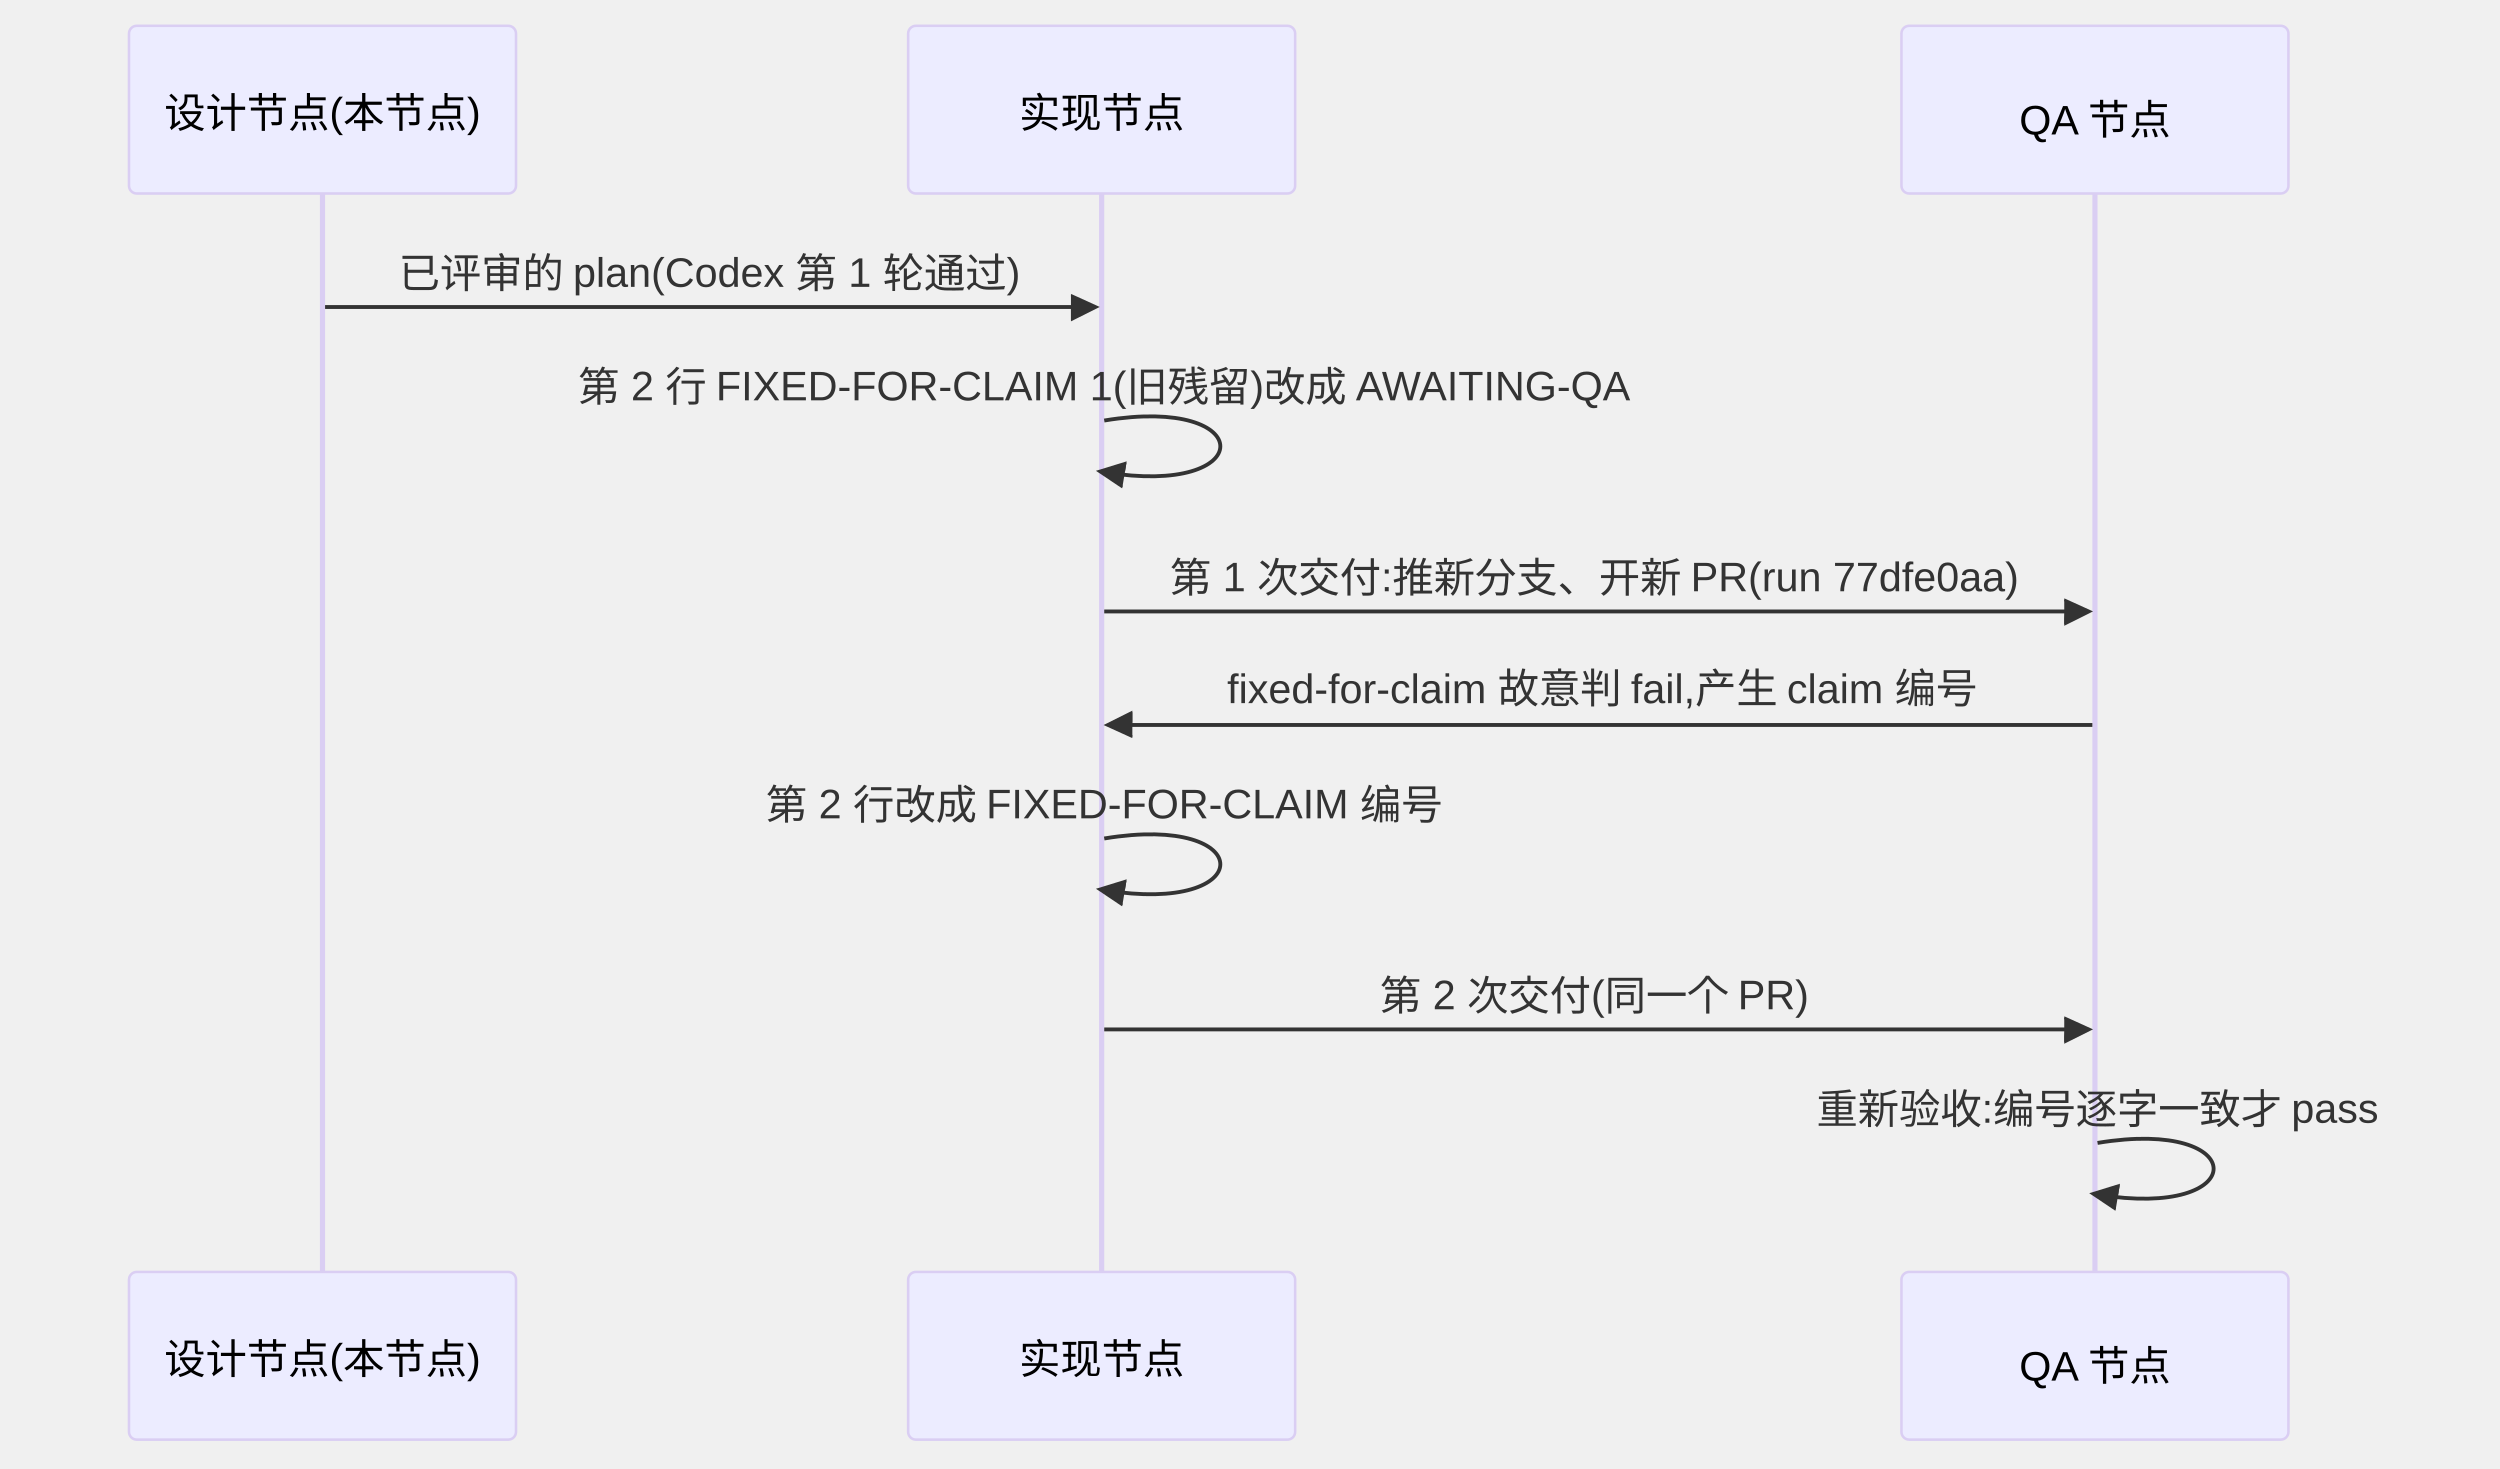
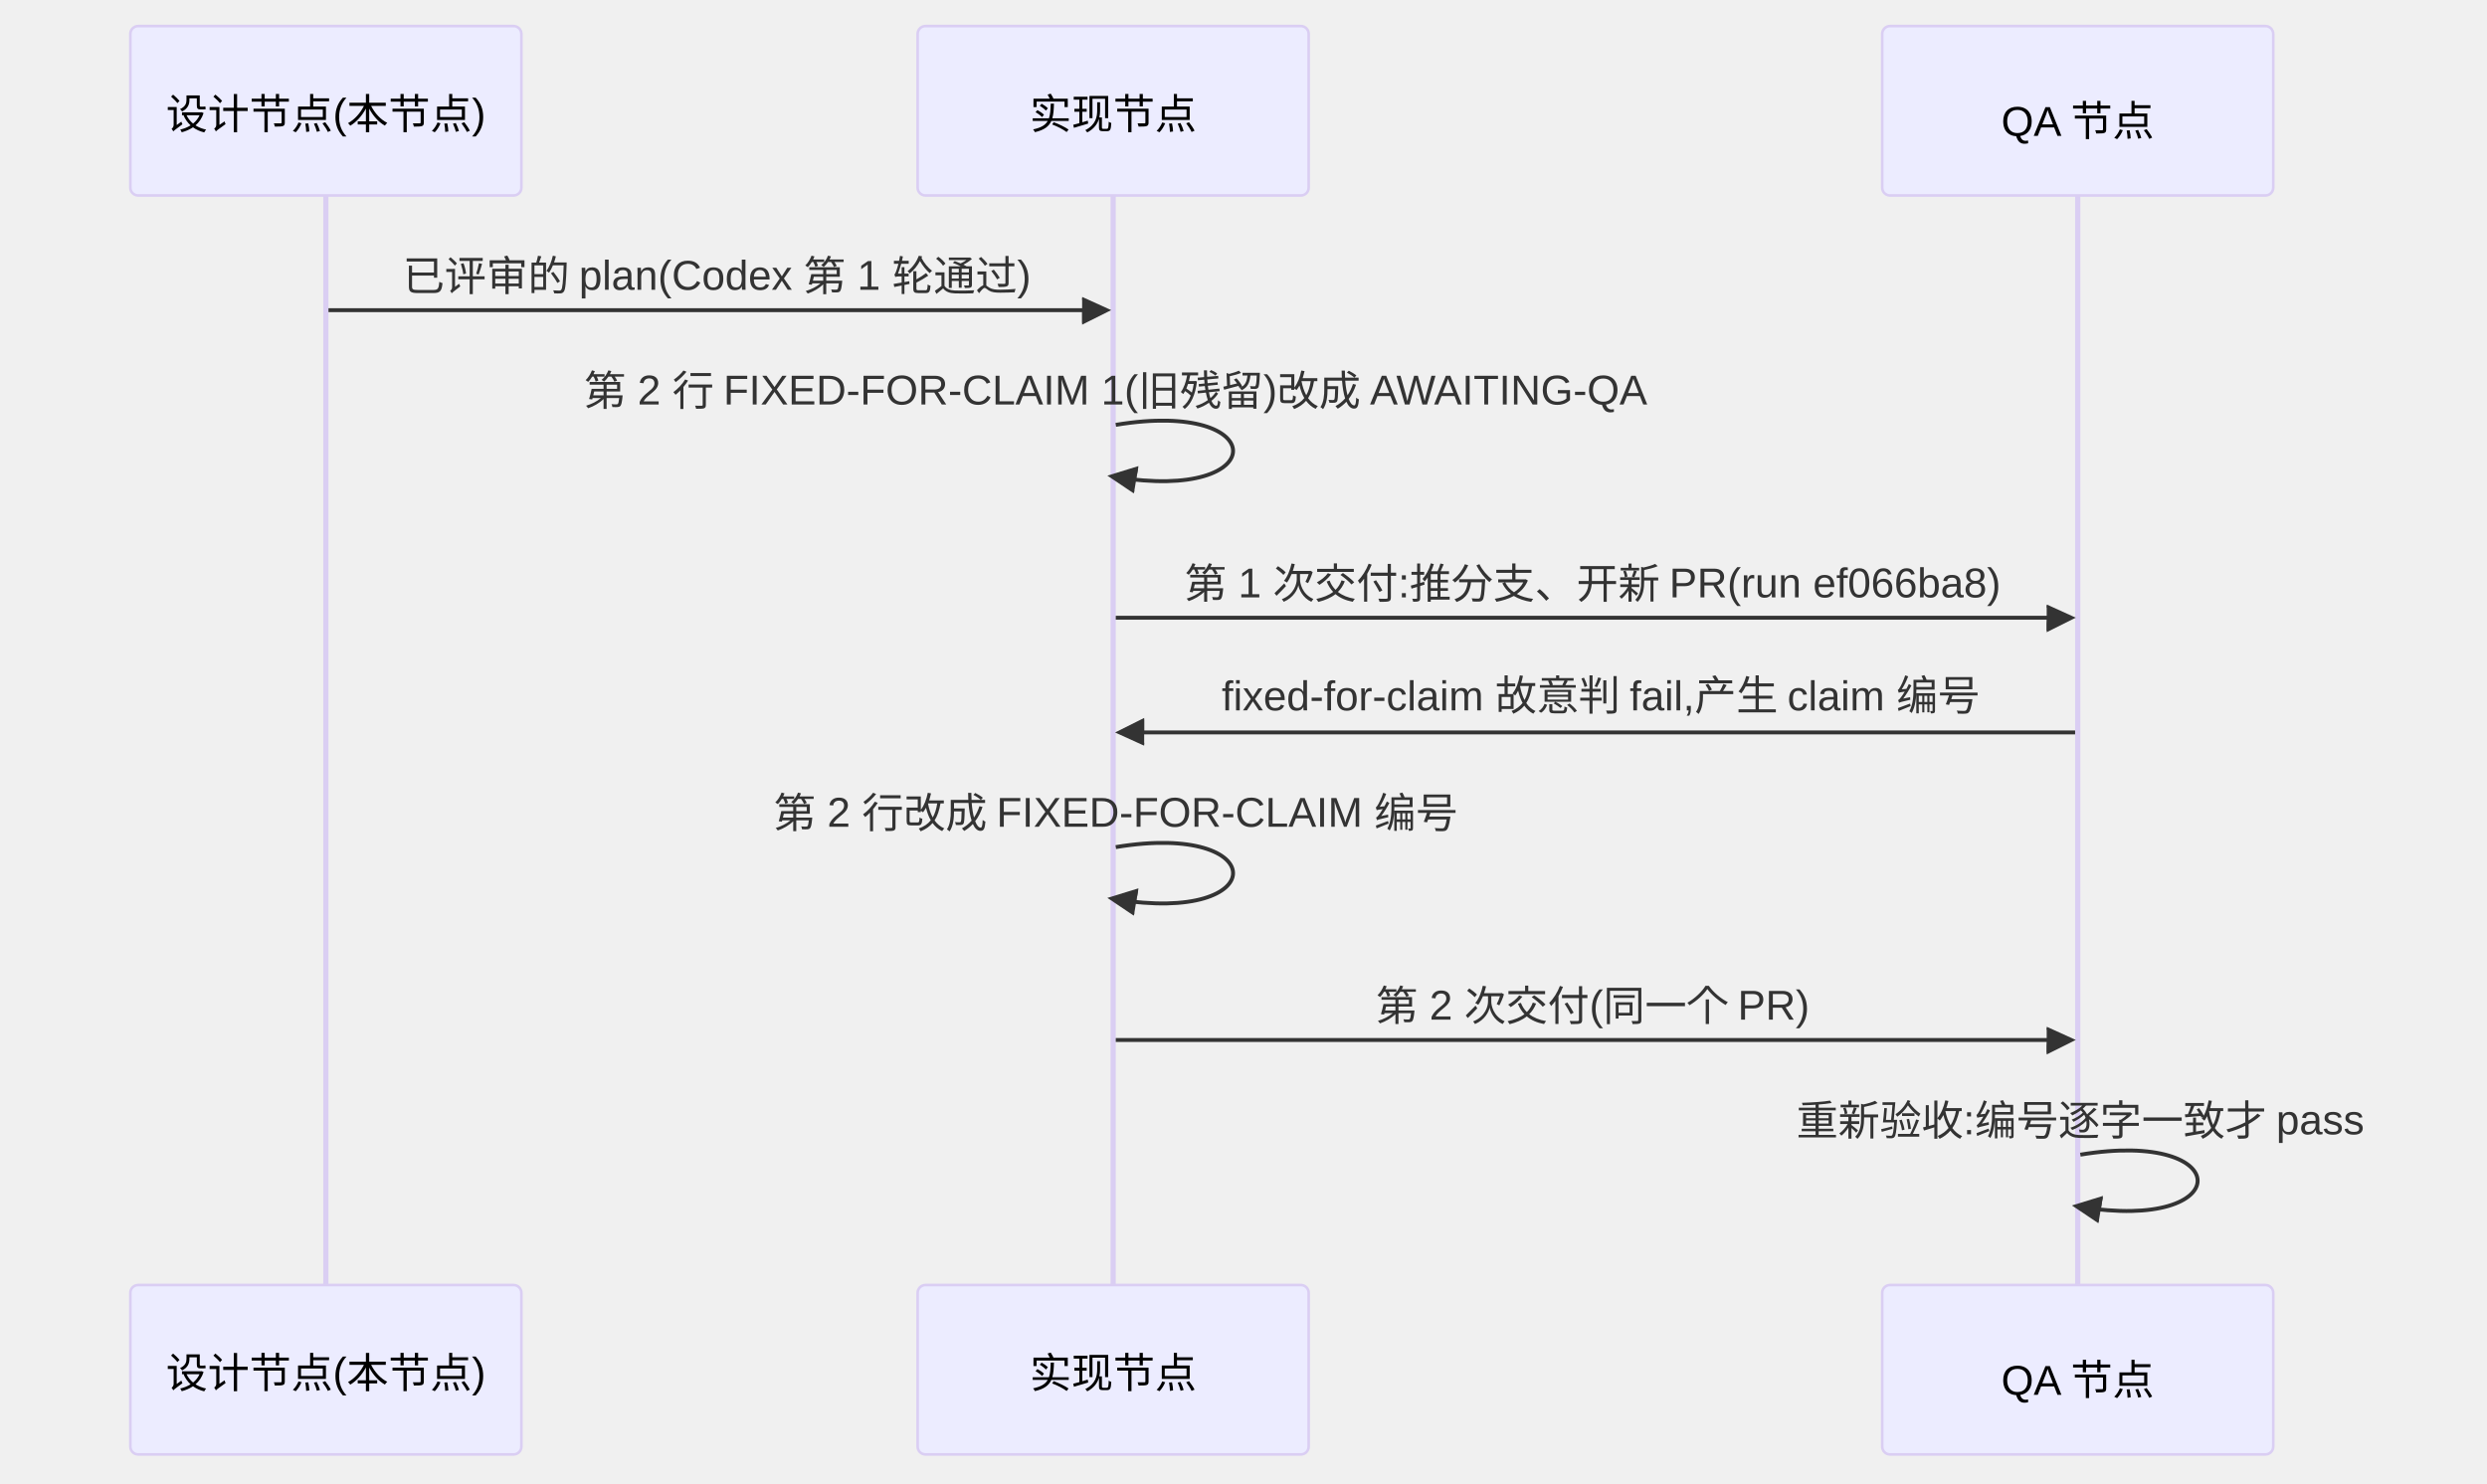
- <svg xmlns="http://www.w3.org/2000/svg" id="FLY-3226-d1" width="100%" style="max-width: 969px; background-color: white;" viewBox="-50 -10 969 569" role="graphics-document document" aria-roledescription="sequence">
+ <svg xmlns="http://www.w3.org/2000/svg" id="FLY-3226-d1" width="100%" style="max-width: 954px; background-color: white;" viewBox="-50 -10 954 569" role="graphics-document document" aria-roledescription="sequence">
  <g>
-     <rect x="687" y="483" fill="#eaeaea" stroke="#666" width="150" height="65" name="Q" rx="3" ry="3" class="actor actor-bottom" />
-     <text x="762" y="515.5" dominant-baseline="central" alignment-baseline="central" class="actor actor-box" style="text-anchor: middle; font-size: 16px; font-weight: 400;">
-       <tspan x="762" dy="0">QA 节点</tspan>
+     <rect x="672" y="483" fill="#eaeaea" stroke="#666" width="150" height="65" name="Q" rx="3" ry="3" class="actor actor-bottom" />
+     <text x="747" y="515.5" dominant-baseline="central" alignment-baseline="central" class="actor actor-box" style="text-anchor: middle; font-size: 16px; font-weight: 400;">
+       <tspan x="747" dy="0">QA 节点</tspan>
    </text>
  </g>
  <g>
    <rect x="302" y="483" fill="#eaeaea" stroke="#666" width="150" height="65" name="I" rx="3" ry="3" class="actor actor-bottom" />
    <text x="377" y="515.5" dominant-baseline="central" alignment-baseline="central" class="actor actor-box" style="text-anchor: middle; font-size: 16px; font-weight: 400;">
      <tspan x="377" dy="0">实现节点</tspan>
    </text>
  </g>
  <g>
    <rect x="0" y="483" fill="#eaeaea" stroke="#666" width="150" height="65" name="D" rx="3" ry="3" class="actor actor-bottom" />
    <text x="75" y="515.5" dominant-baseline="central" alignment-baseline="central" class="actor actor-box" style="text-anchor: middle; font-size: 16px; font-weight: 400;">
      <tspan x="75" dy="0">设计节点(本节点)</tspan>
    </text>
  </g>
  <g>
-     <line id="actor2" x1="762" y1="65" x2="762" y2="483" class="actor-line 200" stroke-width="0.5px" stroke="#999" name="Q" />
+     <line id="actor2" x1="747" y1="65" x2="747" y2="483" class="actor-line 200" stroke-width="0.5px" stroke="#999" name="Q" />
    <g id="root-2">
-       <rect x="687" y="0" fill="#eaeaea" stroke="#666" width="150" height="65" name="Q" rx="3" ry="3" class="actor actor-top" />
-       <text x="762" y="32.5" dominant-baseline="central" alignment-baseline="central" class="actor actor-box" style="text-anchor: middle; font-size: 16px; font-weight: 400;">
-         <tspan x="762" dy="0">QA 节点</tspan>
+       <rect x="672" y="0" fill="#eaeaea" stroke="#666" width="150" height="65" name="Q" rx="3" ry="3" class="actor actor-top" />
+       <text x="747" y="32.5" dominant-baseline="central" alignment-baseline="central" class="actor actor-box" style="text-anchor: middle; font-size: 16px; font-weight: 400;">
+         <tspan x="747" dy="0">QA 节点</tspan>
      </text>
    </g>
  </g>
  <g>
    <line id="actor1" x1="377" y1="65" x2="377" y2="483" class="actor-line 200" stroke-width="0.5px" stroke="#999" name="I" />
    <g id="root-1">
      <rect x="302" y="0" fill="#eaeaea" stroke="#666" width="150" height="65" name="I" rx="3" ry="3" class="actor actor-top" />
      <text x="377" y="32.5" dominant-baseline="central" alignment-baseline="central" class="actor actor-box" style="text-anchor: middle; font-size: 16px; font-weight: 400;">
        <tspan x="377" dy="0">实现节点</tspan>
      </text>
    </g>
  </g>
  <g>
    <line id="actor0" x1="75" y1="65" x2="75" y2="483" class="actor-line 200" stroke-width="0.5px" stroke="#999" name="D" />
    <g id="root-0">
      <rect x="0" y="0" fill="#eaeaea" stroke="#666" width="150" height="65" name="D" rx="3" ry="3" class="actor actor-top" />
      <text x="75" y="32.5" dominant-baseline="central" alignment-baseline="central" class="actor actor-box" style="text-anchor: middle; font-size: 16px; font-weight: 400;">
        <tspan x="75" dy="0">设计节点(本节点)</tspan>
      </text>
    </g>
  </g>
  <style>#FLY-3226-d1{font-family:"trebuchet ms",verdana,arial,sans-serif;font-size:16px;fill:#333;}@keyframes edge-animation-frame{from{stroke-dashoffset:0;}}@keyframes dash{to{stroke-dashoffset:0;}}#FLY-3226-d1 .edge-animation-slow{stroke-dasharray:9,5!important;stroke-dashoffset:900;animation:dash 50s linear infinite;stroke-linecap:round;}#FLY-3226-d1 .edge-animation-fast{stroke-dasharray:9,5!important;stroke-dashoffset:900;animation:dash 20s linear infinite;stroke-linecap:round;}#FLY-3226-d1 .error-icon{fill:#552222;}#FLY-3226-d1 .error-text{fill:#552222;stroke:#552222;}#FLY-3226-d1 .edge-thickness-normal{stroke-width:1px;}#FLY-3226-d1 .edge-thickness-thick{stroke-width:3.5px;}#FLY-3226-d1 .edge-pattern-solid{stroke-dasharray:0;}#FLY-3226-d1 .edge-thickness-invisible{stroke-width:0;fill:none;}#FLY-3226-d1 .edge-pattern-dashed{stroke-dasharray:3;}#FLY-3226-d1 .edge-pattern-dotted{stroke-dasharray:2;}#FLY-3226-d1 .marker{fill:#333333;stroke:#333333;}#FLY-3226-d1 .marker.cross{stroke:#333333;}#FLY-3226-d1 svg{font-family:"trebuchet ms",verdana,arial,sans-serif;font-size:16px;}#FLY-3226-d1 p{margin:0;}#FLY-3226-d1 .actor{stroke:hsl(259.626, 59.777%, 87.902%);fill:#ECECFF;}#FLY-3226-d1 text.actor&gt;tspan{fill:black;stroke:none;}#FLY-3226-d1 .actor-line{stroke:hsl(259.626, 59.777%, 87.902%);}#FLY-3226-d1 .innerArc{stroke-width:1.5;stroke-dasharray:none;}#FLY-3226-d1 .messageLine0{stroke-width:1.5;stroke-dasharray:none;stroke:#333;}#FLY-3226-d1 .messageLine1{stroke-width:1.5;stroke-dasharray:2,2;stroke:#333;}#FLY-3226-d1 #arrowhead path{fill:#333;stroke:#333;}#FLY-3226-d1 .sequenceNumber{fill:white;}#FLY-3226-d1 #sequencenumber{fill:#333;}#FLY-3226-d1 #crosshead path{fill:#333;stroke:#333;}#FLY-3226-d1 .messageText{fill:#333;stroke:none;}#FLY-3226-d1 .labelBox{stroke:hsl(259.626, 59.777%, 87.902%);fill:#ECECFF;}#FLY-3226-d1 .labelText,#FLY-3226-d1 .labelText&gt;tspan{fill:black;stroke:none;}#FLY-3226-d1 .loopText,#FLY-3226-d1 .loopText&gt;tspan{fill:black;stroke:none;}#FLY-3226-d1 .loopLine{stroke-width:2px;stroke-dasharray:2,2;stroke:hsl(259.626, 59.777%, 87.902%);fill:hsl(259.626, 59.777%, 87.902%);}#FLY-3226-d1 .note{stroke:#aaaa33;fill:#fff5ad;}#FLY-3226-d1 .noteText,#FLY-3226-d1 .noteText&gt;tspan{fill:black;stroke:none;}#FLY-3226-d1 .activation0{fill:#f4f4f4;stroke:#666;}#FLY-3226-d1 .activation1{fill:#f4f4f4;stroke:#666;}#FLY-3226-d1 .activation2{fill:#f4f4f4;stroke:#666;}#FLY-3226-d1 .actorPopupMenu{position:absolute;}#FLY-3226-d1 .actorPopupMenuPanel{position:absolute;fill:#ECECFF;box-shadow:0px 8px 16px 0px rgba(0,0,0,0.2);filter:drop-shadow(3px 5px 2px rgb(0 0 0 / 0.4));}#FLY-3226-d1 .actor-man line{stroke:hsl(259.626, 59.777%, 87.902%);fill:#ECECFF;}#FLY-3226-d1 .actor-man circle,#FLY-3226-d1 line{stroke:hsl(259.626, 59.777%, 87.902%);fill:#ECECFF;stroke-width:2px;}#FLY-3226-d1 :root{--mermaid-font-family:"trebuchet ms",verdana,arial,sans-serif;}</style>
  <g />
  <defs>
    <symbol id="computer" width="24" height="24">
      <path transform="scale(.5)" d="M2 2v13h20v-13h-20zm18 11h-16v-9h16v9zm-10.228 6l.466-1h3.524l.467 1h-4.457zm14.228 3h-24l2-6h2.104l-1.33 4h18.45l-1.297-4h2.073l2 6zm-5-10h-14v-7h14v7z" />
    </symbol>
  </defs>
  <defs>
    <symbol id="database" fill-rule="evenodd" clip-rule="evenodd">
      <path transform="scale(.5)" d="M12.258.001l.256.004.255.005.253.008.251.01.249.012.247.015.246.016.242.019.241.02.239.023.236.024.233.027.231.028.229.031.225.032.223.034.22.036.217.038.214.04.211.041.208.043.205.045.201.046.198.048.194.05.191.051.187.053.183.054.18.056.175.057.172.059.168.06.163.061.16.063.155.064.15.066.074.033.073.033.071.034.07.034.069.035.068.035.067.035.066.035.064.036.064.036.062.036.06.036.06.037.058.037.058.037.055.038.055.038.053.038.052.038.051.039.05.039.048.039.047.039.045.04.044.04.043.04.041.04.04.041.039.041.037.041.036.041.034.041.033.042.032.042.03.042.029.042.027.042.026.043.024.043.023.043.021.043.02.043.018.044.017.043.015.044.013.044.012.044.011.045.009.044.007.045.006.045.004.045.002.045.001.045v17l-.001.045-.002.045-.004.045-.006.045-.007.045-.009.044-.011.045-.012.044-.013.044-.015.044-.017.043-.018.044-.02.043-.021.043-.023.043-.024.043-.026.043-.027.042-.029.042-.03.042-.032.042-.033.042-.034.041-.036.041-.037.041-.039.041-.04.041-.041.04-.043.04-.044.04-.045.04-.047.039-.048.039-.05.039-.051.039-.052.038-.053.038-.055.038-.055.038-.058.037-.058.037-.06.037-.06.036-.062.036-.064.036-.064.036-.066.035-.067.035-.068.035-.069.035-.07.034-.071.034-.073.033-.074.033-.15.066-.155.064-.16.063-.163.061-.168.06-.172.059-.175.057-.18.056-.183.054-.187.053-.191.051-.194.05-.198.048-.201.046-.205.045-.208.043-.211.041-.214.04-.217.038-.22.036-.223.034-.225.032-.229.031-.231.028-.233.027-.236.024-.239.023-.241.02-.242.019-.246.016-.247.015-.249.012-.251.01-.253.008-.255.005-.256.004-.258.001-.258-.001-.256-.004-.255-.005-.253-.008-.251-.01-.249-.012-.247-.015-.245-.016-.243-.019-.241-.02-.238-.023-.236-.024-.234-.027-.231-.028-.228-.031-.226-.032-.223-.034-.22-.036-.217-.038-.214-.04-.211-.041-.208-.043-.204-.045-.201-.046-.198-.048-.195-.05-.19-.051-.187-.053-.184-.054-.179-.056-.176-.057-.172-.059-.167-.06-.164-.061-.159-.063-.155-.064-.151-.066-.074-.033-.072-.033-.072-.034-.07-.034-.069-.035-.068-.035-.067-.035-.066-.035-.064-.036-.063-.036-.062-.036-.061-.036-.06-.037-.058-.037-.057-.037-.056-.038-.055-.038-.053-.038-.052-.038-.051-.039-.049-.039-.049-.039-.046-.039-.046-.04-.044-.04-.043-.04-.041-.04-.04-.041-.039-.041-.037-.041-.036-.041-.034-.041-.033-.042-.032-.042-.03-.042-.029-.042-.027-.042-.026-.043-.024-.043-.023-.043-.021-.043-.02-.043-.018-.044-.017-.043-.015-.044-.013-.044-.012-.044-.011-.045-.009-.044-.007-.045-.006-.045-.004-.045-.002-.045-.001-.045v-17l.001-.045.002-.045.004-.045.006-.045.007-.045.009-.044.011-.045.012-.044.013-.044.015-.044.017-.043.018-.044.02-.043.021-.043.023-.043.024-.043.026-.043.027-.042.029-.042.03-.042.032-.042.033-.042.034-.041.036-.041.037-.041.039-.041.04-.041.041-.04.043-.04.044-.04.046-.04.046-.039.049-.039.049-.039.051-.039.052-.038.053-.038.055-.038.056-.038.057-.037.058-.037.06-.037.061-.036.062-.036.063-.036.064-.036.066-.035.067-.035.068-.035.069-.035.07-.034.072-.034.072-.033.074-.033.151-.066.155-.064.159-.063.164-.061.167-.06.172-.059.176-.057.179-.056.184-.054.187-.053.19-.051.195-.05.198-.048.201-.046.204-.045.208-.043.211-.041.214-.04.217-.038.22-.036.223-.034.226-.032.228-.031.231-.028.234-.027.236-.024.238-.023.241-.02.243-.019.245-.016.247-.015.249-.012.251-.01.253-.008.255-.005.256-.004.258-.001.258.001zm-9.258 20.499v.01l.001.021.003.021.004.022.005.021.006.022.007.022.009.023.01.022.011.023.012.023.013.023.015.023.016.024.017.023.018.024.019.024.021.024.022.025.023.024.024.025.052.049.056.05.061.051.066.051.07.051.075.051.079.052.084.052.088.052.092.052.097.052.102.051.105.052.11.052.114.051.119.051.123.051.127.05.131.05.135.05.139.048.144.049.147.047.152.047.155.047.16.045.163.045.167.043.171.043.176.041.178.041.183.039.187.039.19.037.194.035.197.035.202.033.204.031.209.03.212.029.216.027.219.025.222.024.226.021.23.02.233.018.236.016.24.015.243.012.246.01.249.008.253.005.256.004.259.001.26-.001.257-.004.254-.005.25-.008.247-.011.244-.012.241-.014.237-.016.233-.018.231-.021.226-.021.224-.024.22-.026.216-.027.212-.028.21-.031.205-.031.202-.034.198-.034.194-.036.191-.037.187-.039.183-.04.179-.04.175-.042.172-.043.168-.044.163-.045.16-.046.155-.046.152-.047.148-.048.143-.049.139-.049.136-.05.131-.05.126-.05.123-.051.118-.052.114-.051.11-.052.106-.052.101-.052.096-.052.092-.052.088-.053.083-.051.079-.052.074-.052.07-.051.065-.051.06-.051.056-.05.051-.05.023-.024.023-.025.021-.024.02-.024.019-.024.018-.024.017-.024.015-.023.014-.024.013-.023.012-.023.01-.023.01-.022.008-.022.006-.022.006-.022.004-.022.004-.021.001-.021.001-.021v-4.127l-.077.055-.08.053-.083.054-.085.053-.087.052-.09.052-.093.051-.095.05-.097.05-.1.049-.102.049-.105.048-.106.047-.109.047-.111.046-.114.045-.115.045-.118.044-.12.043-.122.042-.124.042-.126.041-.128.04-.13.04-.132.038-.134.038-.135.037-.138.037-.139.035-.142.035-.143.034-.144.033-.147.032-.148.031-.15.03-.151.03-.153.029-.154.027-.156.027-.158.026-.159.025-.161.024-.162.023-.163.022-.165.021-.166.02-.167.019-.169.018-.169.017-.171.016-.173.015-.173.014-.175.013-.175.012-.177.011-.178.01-.179.008-.179.008-.181.006-.182.005-.182.004-.184.003-.184.002h-.37l-.184-.002-.184-.003-.182-.004-.182-.005-.181-.006-.179-.008-.179-.008-.178-.01-.176-.011-.176-.012-.175-.013-.173-.014-.172-.015-.171-.016-.17-.017-.169-.018-.167-.019-.166-.02-.165-.021-.163-.022-.162-.023-.161-.024-.159-.025-.157-.026-.156-.027-.155-.027-.153-.029-.151-.03-.15-.03-.148-.031-.146-.032-.145-.033-.143-.034-.141-.035-.14-.035-.137-.037-.136-.037-.134-.038-.132-.038-.13-.04-.128-.04-.126-.041-.124-.042-.122-.042-.12-.044-.117-.043-.116-.045-.113-.045-.112-.046-.109-.047-.106-.047-.105-.048-.102-.049-.1-.049-.097-.05-.095-.05-.093-.052-.09-.051-.087-.052-.085-.053-.083-.054-.08-.054-.077-.054v4.127zm0-5.654v.011l.001.021.003.021.004.021.005.022.006.022.007.022.009.022.01.022.011.023.012.023.013.023.015.024.016.023.017.024.018.024.019.024.021.024.022.024.023.025.024.024.052.05.056.05.061.05.066.051.07.051.075.052.079.051.084.052.088.052.092.052.097.052.102.052.105.052.11.051.114.051.119.052.123.05.127.051.131.05.135.049.139.049.144.048.147.048.152.047.155.046.16.045.163.045.167.044.171.042.176.042.178.04.183.04.187.038.19.037.194.036.197.034.202.033.204.032.209.03.212.028.216.027.219.025.222.024.226.022.23.02.233.018.236.016.24.014.243.012.246.01.249.008.253.006.256.003.259.001.26-.001.257-.003.254-.006.25-.008.247-.01.244-.012.241-.015.237-.016.233-.018.231-.02.226-.022.224-.024.22-.025.216-.027.212-.029.21-.03.205-.032.202-.033.198-.035.194-.036.191-.037.187-.039.183-.039.179-.041.175-.042.172-.043.168-.044.163-.045.16-.045.155-.047.152-.047.148-.048.143-.048.139-.05.136-.049.131-.05.126-.051.123-.051.118-.051.114-.052.11-.052.106-.052.101-.052.096-.052.092-.052.088-.052.083-.052.079-.052.074-.051.07-.052.065-.051.06-.05.056-.051.051-.049.023-.025.023-.024.021-.025.02-.024.019-.024.018-.024.017-.024.015-.023.014-.023.013-.024.012-.022.01-.023.01-.023.008-.022.006-.022.006-.022.004-.021.004-.022.001-.021.001-.021v-4.139l-.077.054-.08.054-.083.054-.085.052-.087.053-.09.051-.093.051-.095.051-.097.05-.1.049-.102.049-.105.048-.106.047-.109.047-.111.046-.114.045-.115.044-.118.044-.12.044-.122.042-.124.042-.126.041-.128.04-.13.039-.132.039-.134.038-.135.037-.138.036-.139.036-.142.035-.143.033-.144.033-.147.033-.148.031-.15.03-.151.03-.153.028-.154.028-.156.027-.158.026-.159.025-.161.024-.162.023-.163.022-.165.021-.166.02-.167.019-.169.018-.169.017-.171.016-.173.015-.173.014-.175.013-.175.012-.177.011-.178.009-.179.009-.179.007-.181.007-.182.005-.182.004-.184.003-.184.002h-.37l-.184-.002-.184-.003-.182-.004-.182-.005-.181-.007-.179-.007-.179-.009-.178-.009-.176-.011-.176-.012-.175-.013-.173-.014-.172-.015-.171-.016-.17-.017-.169-.018-.167-.019-.166-.02-.165-.021-.163-.022-.162-.023-.161-.024-.159-.025-.157-.026-.156-.027-.155-.028-.153-.028-.151-.03-.15-.03-.148-.031-.146-.033-.145-.033-.143-.033-.141-.035-.14-.036-.137-.036-.136-.037-.134-.038-.132-.039-.13-.039-.128-.04-.126-.041-.124-.042-.122-.043-.12-.043-.117-.044-.116-.044-.113-.046-.112-.046-.109-.046-.106-.047-.105-.048-.102-.049-.1-.049-.097-.05-.095-.051-.093-.051-.09-.051-.087-.053-.085-.052-.083-.054-.08-.054-.077-.054v4.139zm0-5.666v.011l.001.02.003.022.004.021.005.022.006.021.007.022.009.023.01.022.011.023.012.023.013.023.015.023.016.024.017.024.018.023.019.024.021.025.022.024.023.024.024.025.052.05.056.05.061.05.066.051.07.051.075.052.079.051.084.052.088.052.092.052.097.052.102.052.105.051.11.052.114.051.119.051.123.051.127.05.131.05.135.05.139.049.144.048.147.048.152.047.155.046.16.045.163.045.167.043.171.043.176.042.178.04.183.04.187.038.19.037.194.036.197.034.202.033.204.032.209.03.212.028.216.027.219.025.222.024.226.021.23.02.233.018.236.017.24.014.243.012.246.01.249.008.253.006.256.003.259.001.26-.001.257-.003.254-.006.25-.008.247-.01.244-.013.241-.014.237-.016.233-.018.231-.02.226-.022.224-.024.22-.025.216-.027.212-.029.21-.03.205-.032.202-.033.198-.035.194-.036.191-.037.187-.039.183-.039.179-.041.175-.042.172-.043.168-.044.163-.045.16-.045.155-.047.152-.047.148-.048.143-.049.139-.049.136-.049.131-.051.126-.05.123-.051.118-.052.114-.051.11-.052.106-.052.101-.052.096-.052.092-.052.088-.052.083-.052.079-.052.074-.052.07-.051.065-.051.06-.051.056-.05.051-.049.023-.025.023-.025.021-.024.02-.024.019-.024.018-.024.017-.024.015-.023.014-.024.013-.023.012-.023.01-.022.01-.023.008-.022.006-.022.006-.022.004-.022.004-.021.001-.021.001-.021v-4.153l-.077.054-.08.054-.083.053-.085.053-.087.053-.09.051-.093.051-.095.051-.097.05-.1.049-.102.048-.105.048-.106.048-.109.046-.111.046-.114.046-.115.044-.118.044-.12.043-.122.043-.124.042-.126.041-.128.04-.13.039-.132.039-.134.038-.135.037-.138.036-.139.036-.142.034-.143.034-.144.033-.147.032-.148.032-.15.03-.151.03-.153.028-.154.028-.156.027-.158.026-.159.024-.161.024-.162.023-.163.023-.165.021-.166.02-.167.019-.169.018-.169.017-.171.016-.173.015-.173.014-.175.013-.175.012-.177.01-.178.01-.179.009-.179.007-.181.006-.182.006-.182.004-.184.003-.184.001-.185.001-.185-.001-.184-.001-.184-.003-.182-.004-.182-.006-.181-.006-.179-.007-.179-.009-.178-.01-.176-.01-.176-.012-.175-.013-.173-.014-.172-.015-.171-.016-.17-.017-.169-.018-.167-.019-.166-.02-.165-.021-.163-.023-.162-.023-.161-.024-.159-.024-.157-.026-.156-.027-.155-.028-.153-.028-.151-.03-.15-.03-.148-.032-.146-.032-.145-.033-.143-.034-.141-.034-.14-.036-.137-.036-.136-.037-.134-.038-.132-.039-.13-.039-.128-.041-.126-.041-.124-.041-.122-.043-.12-.043-.117-.044-.116-.044-.113-.046-.112-.046-.109-.046-.106-.048-.105-.048-.102-.048-.1-.05-.097-.049-.095-.051-.093-.051-.09-.052-.087-.052-.085-.053-.083-.053-.08-.054-.077-.054v4.153zm8.74-8.179l-.257.004-.254.005-.25.008-.247.011-.244.012-.241.014-.237.016-.233.018-.231.021-.226.022-.224.023-.22.026-.216.027-.212.028-.21.031-.205.032-.202.033-.198.034-.194.036-.191.038-.187.038-.183.04-.179.041-.175.042-.172.043-.168.043-.163.045-.16.046-.155.046-.152.048-.148.048-.143.048-.139.049-.136.05-.131.05-.126.051-.123.051-.118.051-.114.052-.11.052-.106.052-.101.052-.096.052-.092.052-.088.052-.083.052-.079.052-.074.051-.07.052-.065.051-.06.05-.056.05-.051.05-.023.025-.023.024-.021.024-.02.025-.019.024-.018.024-.017.023-.015.024-.014.023-.013.023-.012.023-.01.023-.01.022-.008.022-.006.023-.006.021-.004.022-.004.021-.001.021-.001.021.001.021.001.021.004.021.004.022.006.021.006.023.008.022.01.022.01.023.012.023.013.023.014.023.015.024.017.023.018.024.019.024.02.025.021.024.023.024.023.025.051.05.056.05.06.05.065.051.07.052.074.051.079.052.083.052.088.052.092.052.096.052.101.052.106.052.11.052.114.052.118.051.123.051.126.051.131.05.136.05.139.049.143.048.148.048.152.048.155.046.16.046.163.045.168.043.172.043.175.042.179.041.183.04.187.038.191.038.194.036.198.034.202.033.205.032.21.031.212.028.216.027.22.026.224.023.226.022.231.021.233.018.237.016.241.014.244.012.247.011.25.008.254.005.257.004.26.001.26-.001.257-.004.254-.005.25-.008.247-.011.244-.012.241-.014.237-.016.233-.018.231-.021.226-.022.224-.023.22-.026.216-.027.212-.028.21-.031.205-.032.202-.033.198-.034.194-.036.191-.038.187-.038.183-.04.179-.041.175-.042.172-.043.168-.043.163-.045.16-.046.155-.046.152-.048.148-.048.143-.048.139-.049.136-.05.131-.05.126-.051.123-.051.118-.051.114-.052.11-.052.106-.052.101-.052.096-.052.092-.052.088-.052.083-.052.079-.052.074-.051.07-.052.065-.051.06-.05.056-.05.051-.05.023-.025.023-.024.021-.024.02-.025.019-.024.018-.024.017-.023.015-.024.014-.023.013-.023.012-.023.01-.023.01-.022.008-.022.006-.023.006-.021.004-.022.004-.021.001-.021.001-.021-.001-.021-.001-.021-.004-.021-.004-.022-.006-.021-.006-.023-.008-.022-.01-.022-.01-.023-.012-.023-.013-.023-.014-.023-.015-.024-.017-.023-.018-.024-.019-.024-.02-.025-.021-.024-.023-.024-.023-.025-.051-.05-.056-.05-.06-.05-.065-.051-.07-.052-.074-.051-.079-.052-.083-.052-.088-.052-.092-.052-.096-.052-.101-.052-.106-.052-.11-.052-.114-.052-.118-.051-.123-.051-.126-.051-.131-.05-.136-.05-.139-.049-.143-.048-.148-.048-.152-.048-.155-.046-.16-.046-.163-.045-.168-.043-.172-.043-.175-.042-.179-.041-.183-.04-.187-.038-.191-.038-.194-.036-.198-.034-.202-.033-.205-.032-.21-.031-.212-.028-.216-.027-.22-.026-.224-.023-.226-.022-.231-.021-.233-.018-.237-.016-.241-.014-.244-.012-.247-.011-.25-.008-.254-.005-.257-.004-.26-.001-.26.001z" />
    </symbol>
  </defs>
  <defs>
    <symbol id="clock" width="24" height="24">
      <path transform="scale(.5)" d="M12 2c5.514 0 10 4.486 10 10s-4.486 10-10 10-10-4.486-10-10 4.486-10 10-10zm0-2c-6.627 0-12 5.373-12 12s5.373 12 12 12 12-5.373 12-12-5.373-12-12-12zm5.848 12.459c.202.038.202.333.001.372-1.907.361-6.045 1.111-6.547 1.111-.719 0-1.301-.582-1.301-1.301 0-.512.77-5.447 1.125-7.445.034-.192.312-.181.343.014l.985 6.238 5.394 1.011z" />
    </symbol>
  </defs>
  <defs>
    <marker id="arrowhead" refX="7.9" refY="5" markerUnits="userSpaceOnUse" markerWidth="12" markerHeight="12" orient="auto-start-reverse">
      <path d="M -1 0 L 10 5 L 0 10 z" />
    </marker>
  </defs>
  <defs>
    <marker id="crosshead" markerWidth="15" markerHeight="8" orient="auto" refX="4" refY="4.5">
      <path fill="none" stroke="#000000" stroke-width="1pt" d="M 1,2 L 6,7 M 6,2 L 1,7" style="stroke-dasharray: 0, 0;" />
    </marker>
  </defs>
  <defs>
    <marker id="filled-head" refX="15.5" refY="7" markerWidth="20" markerHeight="28" orient="auto">
      <path d="M 18,7 L9,13 L14,7 L9,1 Z" />
    </marker>
  </defs>
  <defs>
    <marker id="sequencenumber" refX="15" refY="15" markerWidth="60" markerHeight="40" orient="auto">
      <circle cx="15" cy="15" r="6" />
    </marker>
  </defs>
  <text x="225" y="80" text-anchor="middle" dominant-baseline="middle" alignment-baseline="middle" class="messageText" dy="1em" style="font-size: 16px; font-weight: 400;">已评审的 plan(Codex 第 1 轮通过)</text>
  <line x1="76" y1="109" x2="373" y2="109" class="messageLine0" stroke-width="2" stroke="none" marker-end="url(#arrowhead)" style="fill: none;" />
  <text x="378" y="124" text-anchor="middle" dominant-baseline="middle" alignment-baseline="middle" class="messageText" dy="1em" style="font-size: 16px; font-weight: 400;">第 2 行 FIXED-FOR-CLAIM 1(旧残留)改成 AWAITING-QA</text>
  <path d="M 378,153 C 438,143 438,183 378,173" class="messageLine0" stroke-width="2" stroke="none" marker-end="url(#arrowhead)" style="fill: none;" />
-   <text x="568" y="198" text-anchor="middle" dominant-baseline="middle" alignment-baseline="middle" class="messageText" dy="1em" style="font-size: 16px; font-weight: 400;">第 1 次交付:推新分支、开新 PR(run 77dfe0aa)</text>
-   <line x1="378" y1="227" x2="758" y2="227" class="messageLine0" stroke-width="2" stroke="none" marker-end="url(#arrowhead)" style="fill: none;" />
-   <text x="571" y="242" text-anchor="middle" dominant-baseline="middle" alignment-baseline="middle" class="messageText" dy="1em" style="font-size: 16px; font-weight: 400;">fixed-for-claim 故意判 fail,产生 claim 编号</text>
-   <line x1="761" y1="271" x2="381" y2="271" class="messageLine0" stroke-width="2" stroke="none" marker-end="url(#arrowhead)" style="fill: none;" />
+   <text x="561" y="198" text-anchor="middle" dominant-baseline="middle" alignment-baseline="middle" class="messageText" dy="1em" style="font-size: 16px; font-weight: 400;">第 1 次交付:推分支、开新 PR(run ef066ba8)</text>
+   <line x1="378" y1="227" x2="743" y2="227" class="messageLine0" stroke-width="2" stroke="none" marker-end="url(#arrowhead)" style="fill: none;" />
+   <text x="564" y="242" text-anchor="middle" dominant-baseline="middle" alignment-baseline="middle" class="messageText" dy="1em" style="font-size: 16px; font-weight: 400;">fixed-for-claim 故意判 fail,产生 claim 编号</text>
+   <line x1="746" y1="271" x2="381" y2="271" class="messageLine0" stroke-width="2" stroke="none" marker-end="url(#arrowhead)" style="fill: none;" />
  <text x="378" y="286" text-anchor="middle" dominant-baseline="middle" alignment-baseline="middle" class="messageText" dy="1em" style="font-size: 16px; font-weight: 400;">第 2 行改成 FIXED-FOR-CLAIM 编号</text>
  <path d="M 378,315 C 438,305 438,345 378,335" class="messageLine0" stroke-width="2" stroke="none" marker-end="url(#arrowhead)" style="fill: none;" />
-   <text x="568" y="360" text-anchor="middle" dominant-baseline="middle" alignment-baseline="middle" class="messageText" dy="1em" style="font-size: 16px; font-weight: 400;">第 2 次交付(同一个 PR)</text>
-   <line x1="378" y1="389" x2="758" y2="389" class="messageLine0" stroke-width="2" stroke="none" marker-end="url(#arrowhead)" style="fill: none;" />
-   <text x="763" y="404" text-anchor="middle" dominant-baseline="middle" alignment-baseline="middle" class="messageText" dy="1em" style="font-size: 16px; font-weight: 400;">重新验收:编号逐字一致才 pass</text>
-   <path d="M 763,433 C 823,423 823,463 763,453" class="messageLine0" stroke-width="2" stroke="none" marker-end="url(#arrowhead)" style="fill: none;" />
+   <text x="561" y="360" text-anchor="middle" dominant-baseline="middle" alignment-baseline="middle" class="messageText" dy="1em" style="font-size: 16px; font-weight: 400;">第 2 次交付(同一个 PR)</text>
+   <line x1="378" y1="389" x2="743" y2="389" class="messageLine0" stroke-width="2" stroke="none" marker-end="url(#arrowhead)" style="fill: none;" />
+   <text x="748" y="404" text-anchor="middle" dominant-baseline="middle" alignment-baseline="middle" class="messageText" dy="1em" style="font-size: 16px; font-weight: 400;">重新验收:编号逐字一致才 pass</text>
+   <path d="M 748,433 C 808,423 808,463 748,453" class="messageLine0" stroke-width="2" stroke="none" marker-end="url(#arrowhead)" style="fill: none;" />
</svg>
